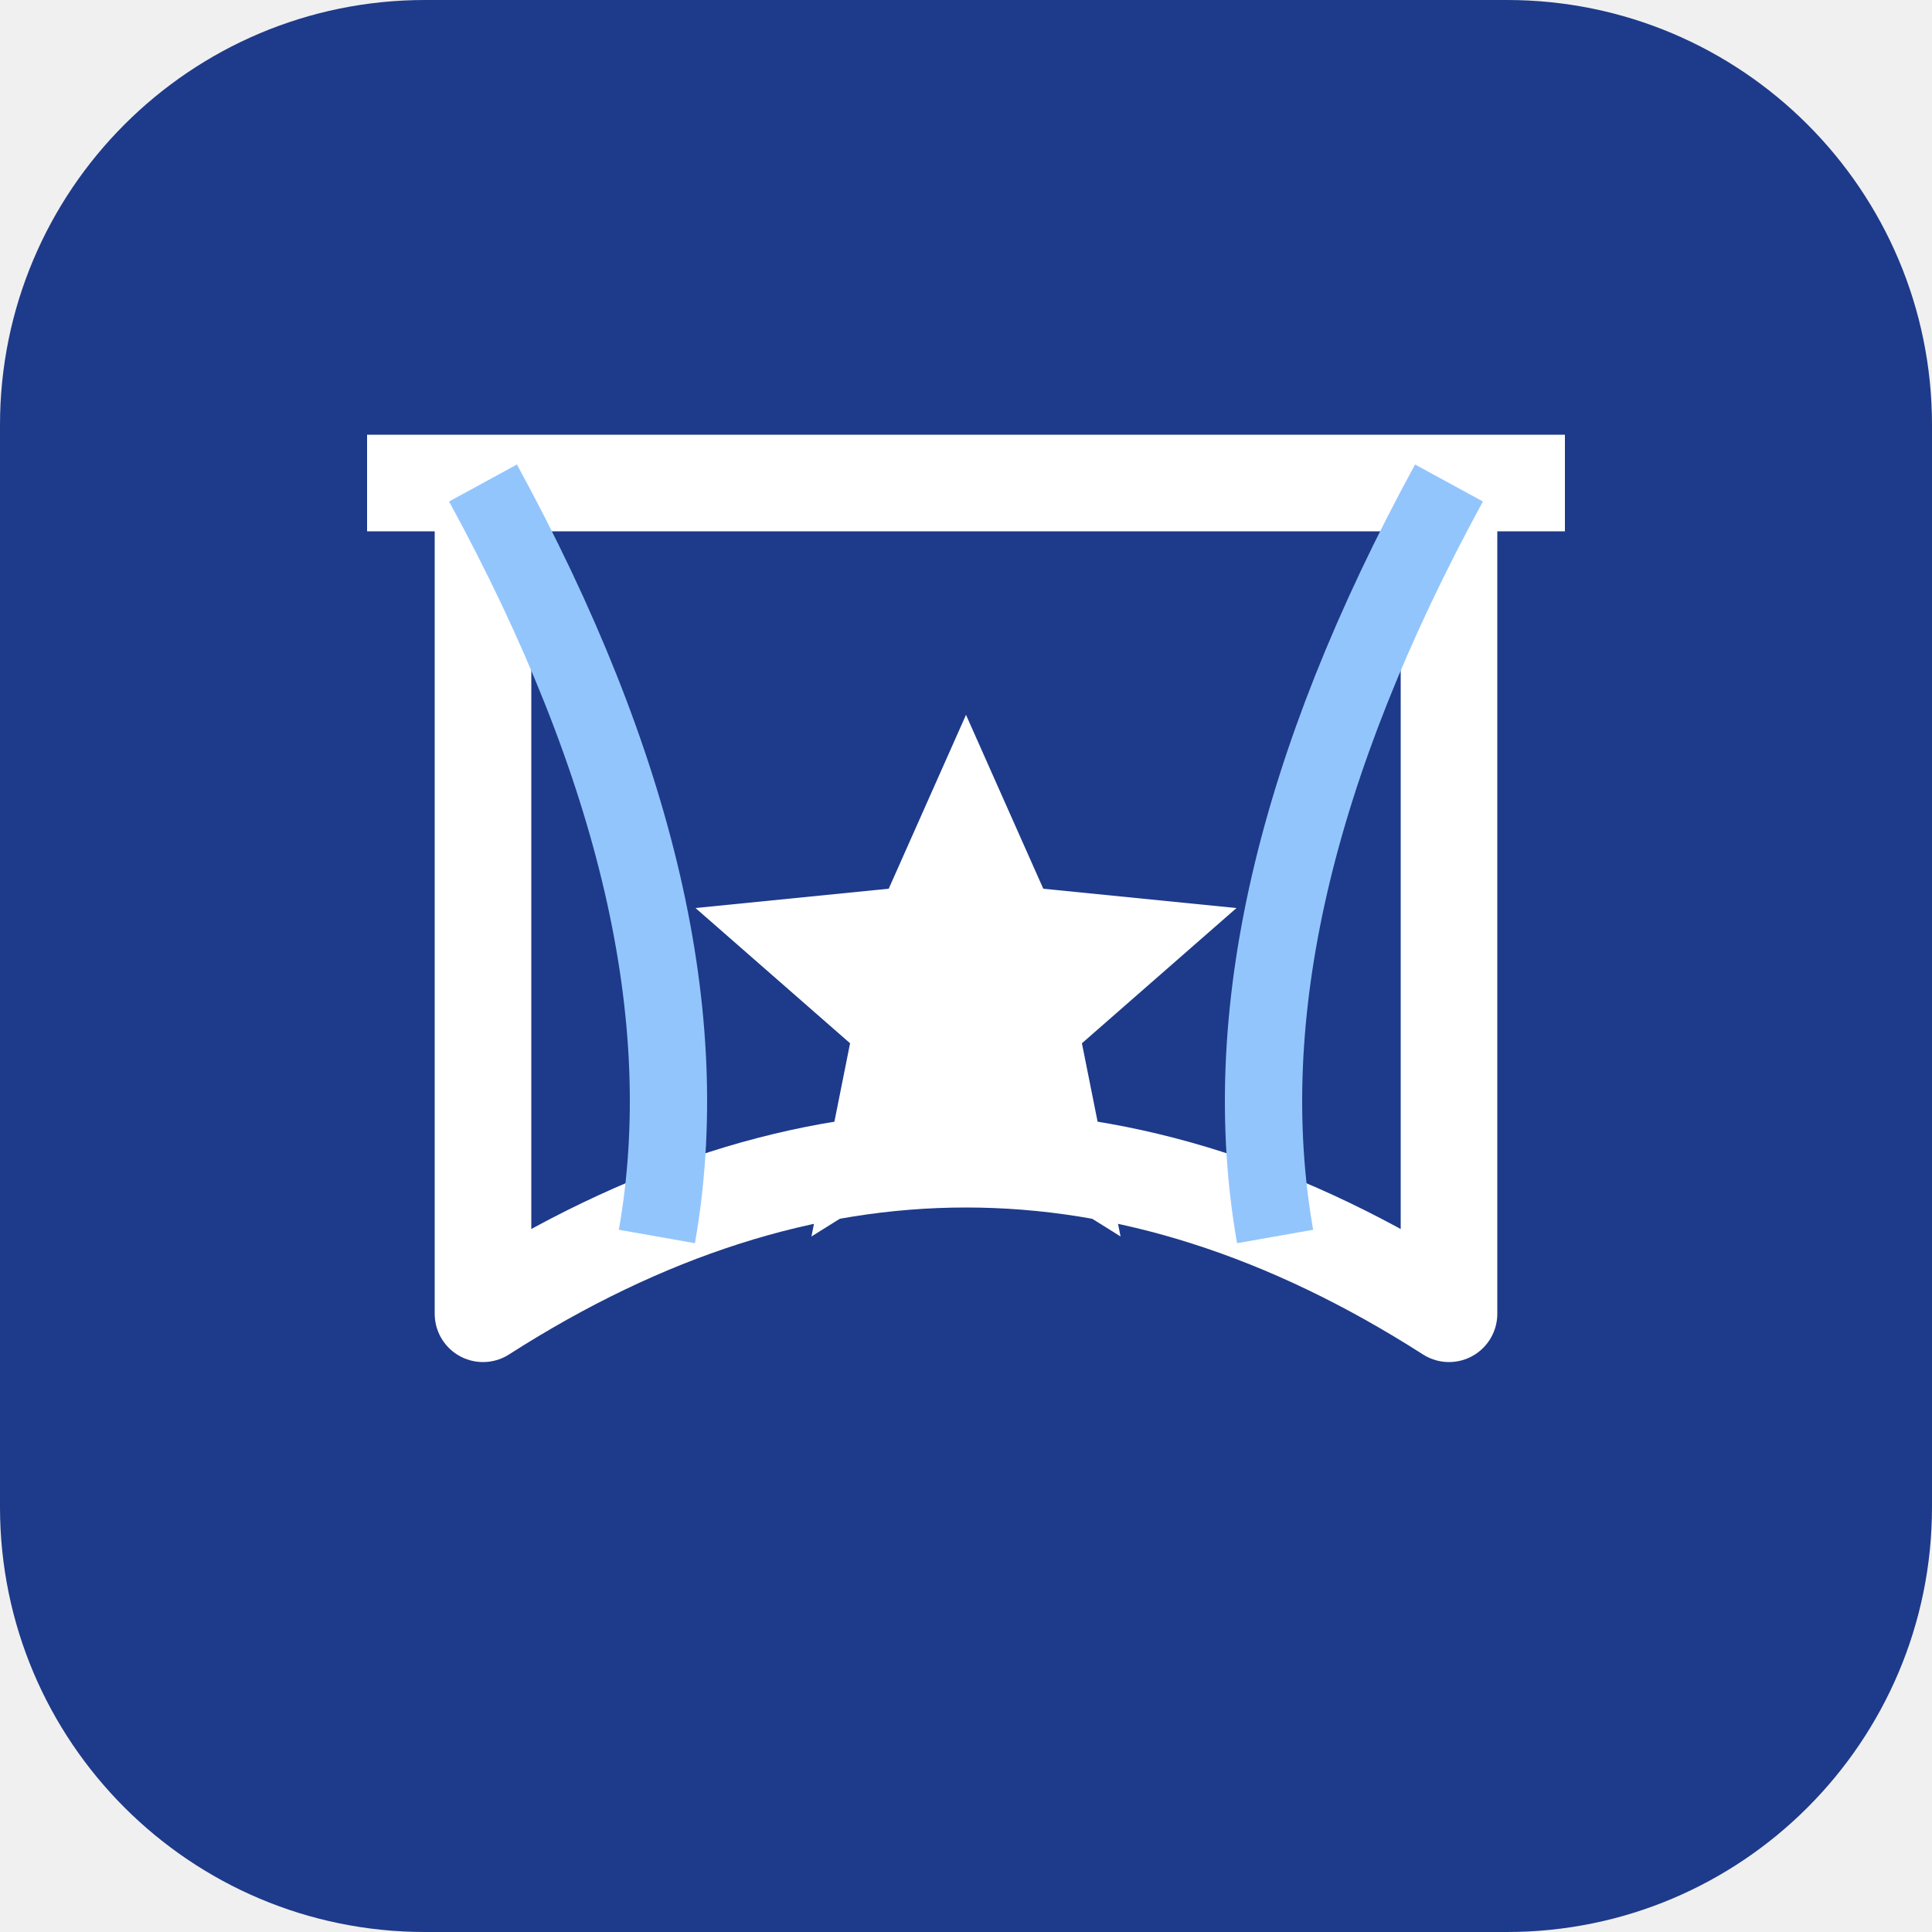
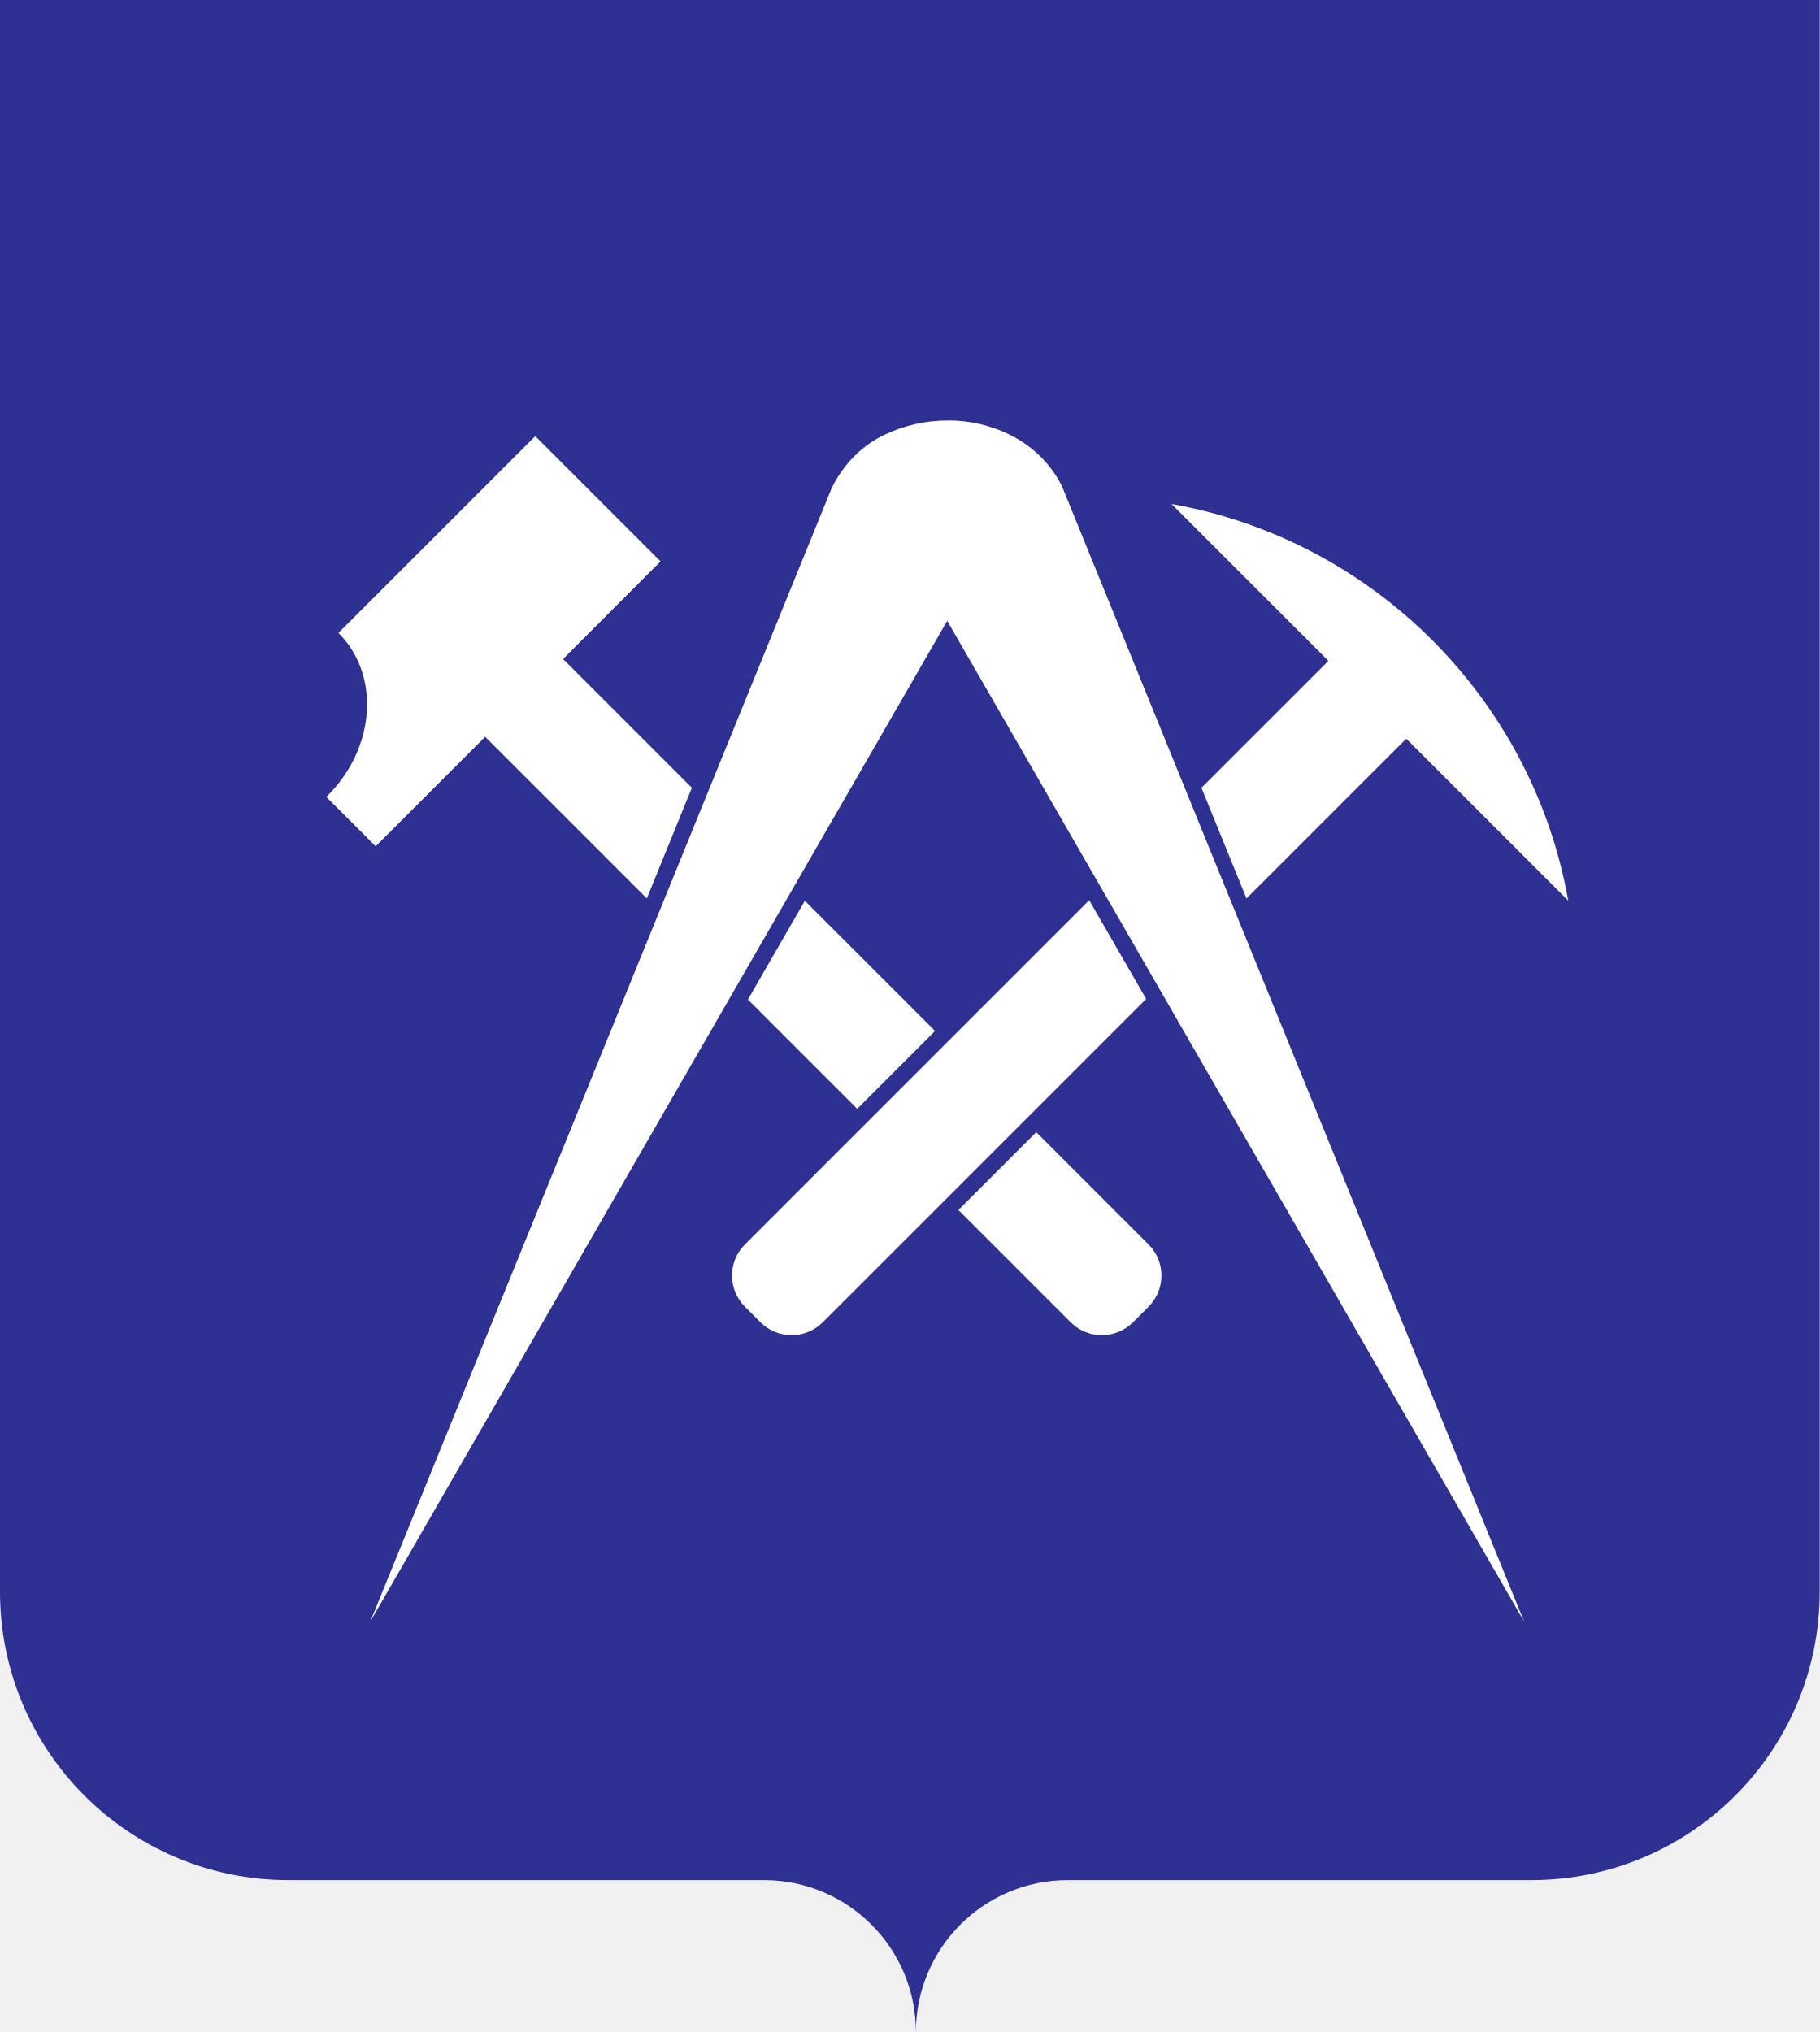
- <svg xmlns="http://www.w3.org/2000/svg" viewBox="0 0 100 100">
-   <rect width="100" height="100" rx="22" fill="#1e3a8a" />
-   <path d="M19 25h62M25 25v43q25-16 50 0V25" stroke="#fff" stroke-width="5" stroke-linejoin="round" fill="none" />
-   <path d="M25 25q12 22 9 39M75 25Q63 47 66 64" stroke="#93c5fd" stroke-width="4" fill="none" />
-   <path d="m50 37 4 9 10 1-8 7 2 10-8-5-8 5 2-10-8-7 10-1Z" fill="#fff" />
+ <svg xmlns="http://www.w3.org/2000/svg" viewBox="0 0 1653 1846">
+   <defs>
+     <style>.cls-1{fill:#2e3192;}.cls-2{fill:#fff;}</style>
+   </defs>
+   <g id="Layer_4" data-name="Layer 4">
+     <path class="cls-1" d="M171.5,80V1526a262,262,0,0,0,262,262h432a138,138,0,0,1,138,138,138,138,0,0,1,138-138h421a262,262,0,0,0,262-262V80Z" transform="translate(-171.5 -80)" />
+   </g>
+   <g id="Layer_3" data-name="Layer 3">
+     <path class="cls-2" d="M1144.11,1281.25a40,40,0,0,0,56.57,0l14.14-14.14a40,40,0,0,0,0-56.57l-102-102-70.71,70.71Z" transform="translate(-171.5 -80)" />
+     <path class="cls-2" d="M771.54,590,657.72,476.22,478.93,655c17.72,17.63,27.72,43,25.78,71.9-2,29.42-15.94,56.8-36.79,77.09l44.83,44.83,99.47-99.46L759.06,896.21,800,795.69l-117-117Z" transform="translate(-171.5 -80)" />
+     <path class="cls-2" d="M1160.92,897.8,848.18,1210.54a40,40,0,0,0,0,56.57l14.14,14.14a40,40,0,0,0,56.57,0L1212.64,987.5Z" transform="translate(-171.5 -80)" />
+     <polygon class="cls-2" points="849.39 936.61 731.13 818.35 679.41 908.06 778.68 1007.32 849.39 936.61" />
+     <path class="cls-2" d="M1137.94,526s-11-32-49-51a125,125,0,0,0-57-13,132.6,132.6,0,0,0-57,13c-36,17-49,51-49,51l-418,1027,524-909,524,909Z" transform="translate(-171.5 -80)" />
+     <path class="cls-2" d="M1596.08,898.22c-32.49-183.3-177.07-327.87-360.36-360.36l142.5,142.51L1262.9,795.69l40.9,100.52,145.13-145.13Z" transform="translate(-171.5 -80)" />
+   </g>
</svg>
